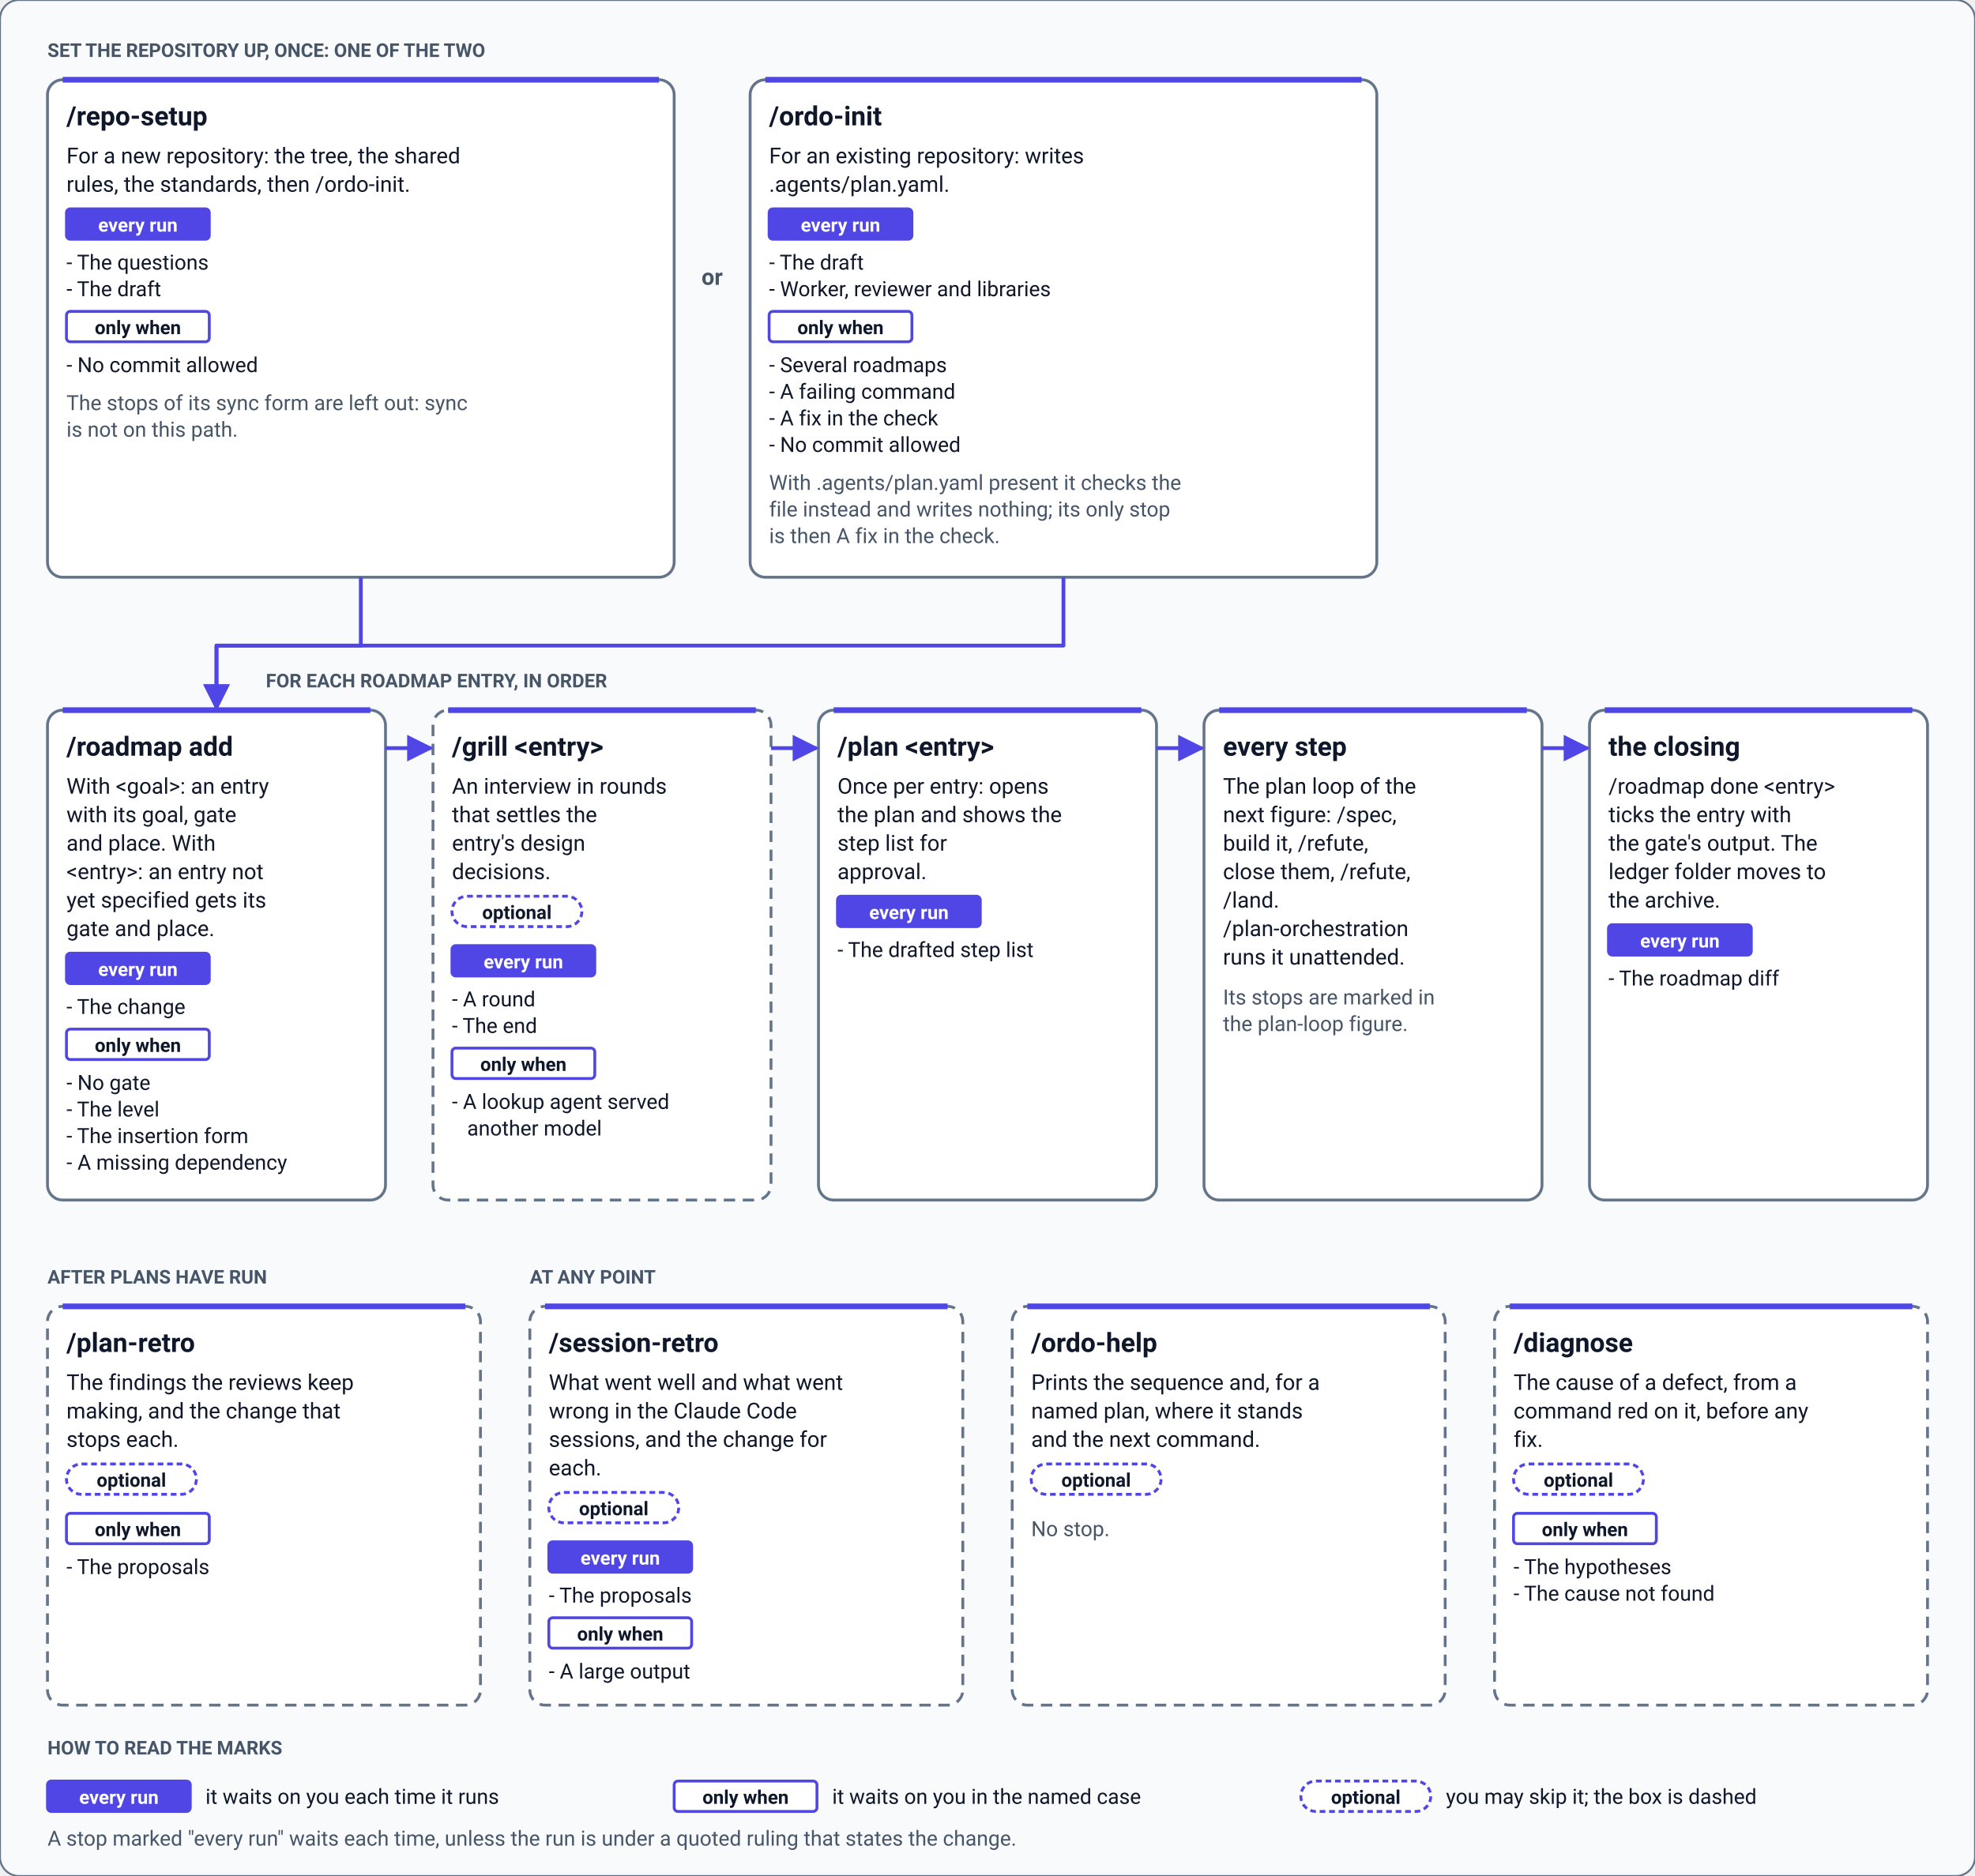
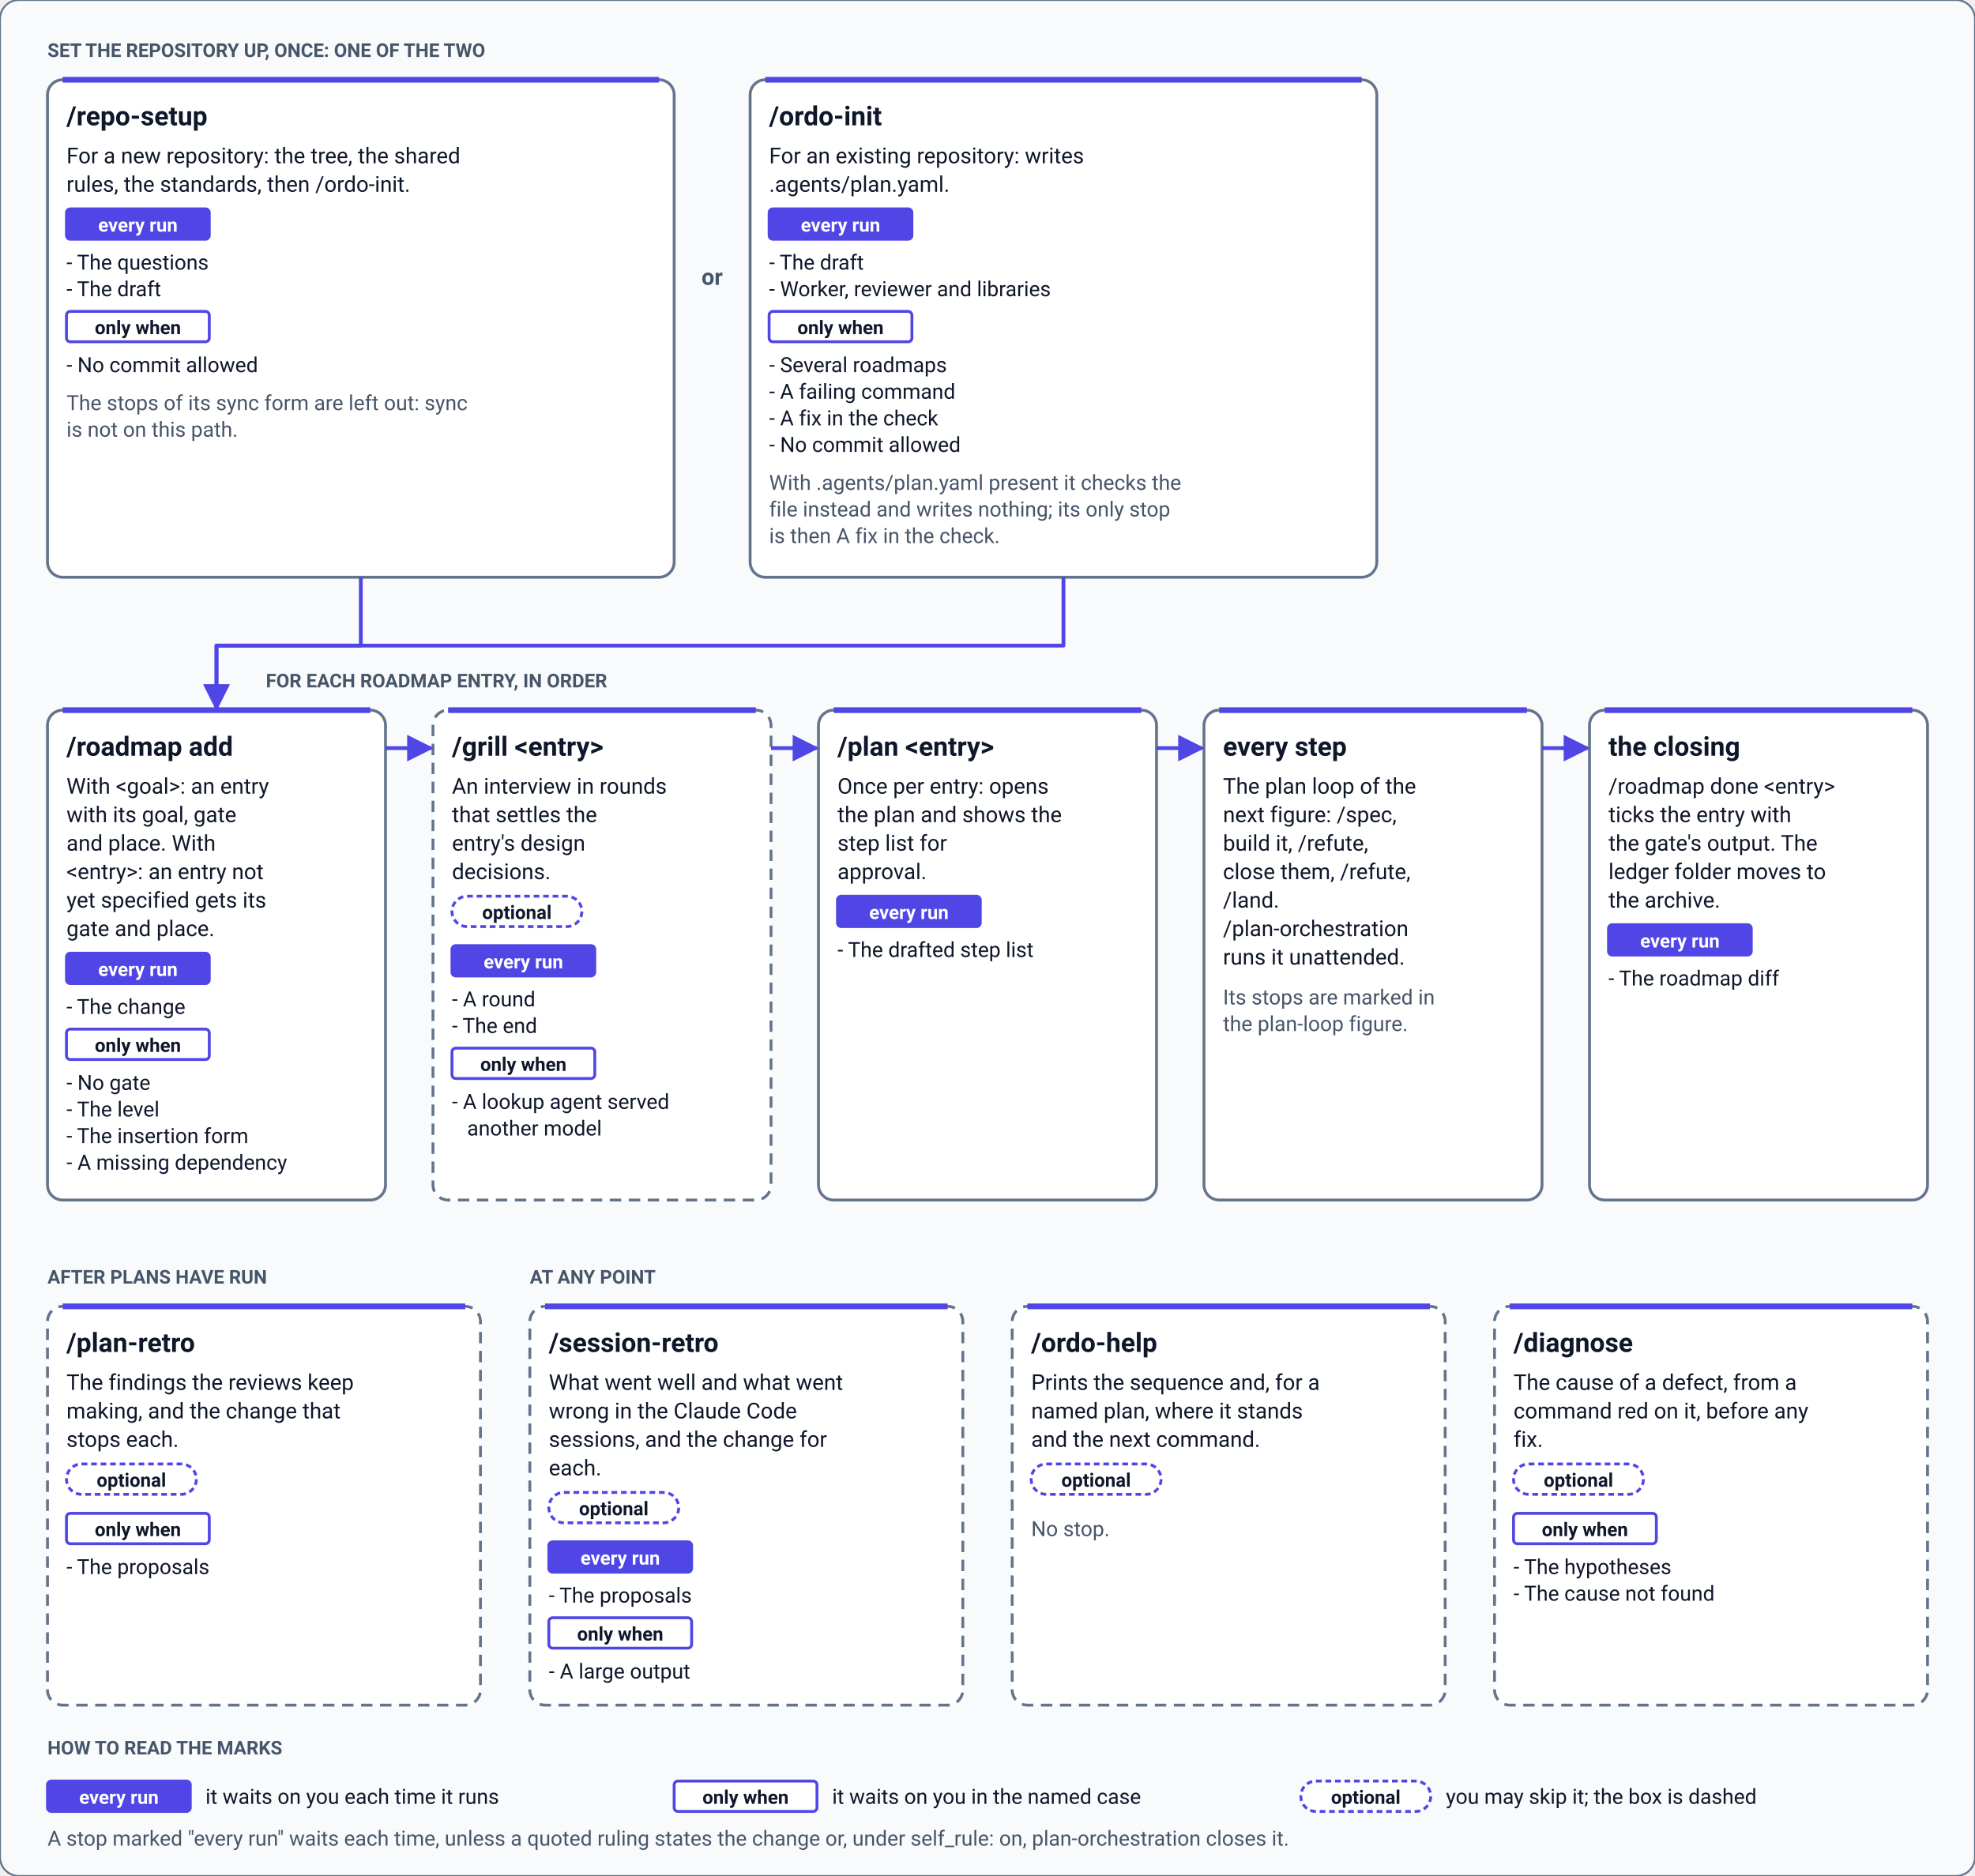
<svg xmlns="http://www.w3.org/2000/svg" viewBox="0 0 1040 988" width="1040" height="988" role="img" aria-label="The pipeline of one roadmap entry as boxes in order: /repo-setup for a new repository or /ordo-init for an existing one, /roadmap add, the optional /grill, /plan, every step, and the closing, with the optional /plan-retro, /session-retro, /diagnose and /ordo-help beside them. Each box lists the stops where you are asked, marked every run, only when or optional.">
  <defs>
    <marker id="arrow" viewBox="0 0 10 10" refX="9" refY="5" markerWidth="7" markerHeight="7" orient="auto">
      <path d="M0,0 L10,5 L0,10 z" fill="#4f46e5" />
    </marker>
  </defs>
  <rect x="0" y="0" width="1040" height="988" rx="10" fill="#f8fafc" stroke="#64748b" />
  <text x="25" y="30" font-family="ui-sans-serif, -apple-system, 'Segoe UI', Roboto, Helvetica, Arial, sans-serif" font-size="10" fill="#475569" font-weight="700" text-anchor="start">SET THE REPOSITORY UP, ONCE: ONE OF THE TWO</text>
  <rect x="25" y="42" width="330" height="262" rx="8" fill="#ffffff" stroke="#64748b" stroke-width="1.5" />
  <line x1="33" y1="42" x2="347" y2="42" stroke="#4f46e5" stroke-width="3" />
  <text x="35" y="66" font-family="ui-sans-serif, -apple-system, 'Segoe UI', Roboto, Helvetica, Arial, sans-serif" font-size="14" fill="#0f172a" font-weight="700" text-anchor="start">/repo-setup</text>
  <text x="35" y="86" font-family="ui-sans-serif, -apple-system, 'Segoe UI', Roboto, Helvetica, Arial, sans-serif" font-size="11.5" fill="#0f172a" font-weight="400" text-anchor="start">For a new repository: the tree, the shared</text>
  <text x="35" y="101" font-family="ui-sans-serif, -apple-system, 'Segoe UI', Roboto, Helvetica, Arial, sans-serif" font-size="11.5" fill="#0f172a" font-weight="400" text-anchor="start">rules, the standards, then /ordo-init.</text>
  <rect x="35" y="110" width="75.2" height="16" rx="2" fill="#4f46e5" stroke="#4f46e5" stroke-width="1.5" />
  <text x="72.6" y="122" font-family="ui-sans-serif, -apple-system, 'Segoe UI', Roboto, Helvetica, Arial, sans-serif" font-size="10" fill="#ffffff" font-weight="700" text-anchor="middle">every run</text>
  <text x="35" y="142" font-family="ui-sans-serif, -apple-system, 'Segoe UI', Roboto, Helvetica, Arial, sans-serif" font-size="11" fill="#0f172a" font-weight="400" text-anchor="start">- The questions</text>
  <text x="35" y="156" font-family="ui-sans-serif, -apple-system, 'Segoe UI', Roboto, Helvetica, Arial, sans-serif" font-size="11" fill="#0f172a" font-weight="400" text-anchor="start">- The draft</text>
  <rect x="35" y="164" width="75.2" height="16" rx="2" fill="#ffffff" stroke="#4f46e5" stroke-width="1.5" />
  <text x="72.6" y="176" font-family="ui-sans-serif, -apple-system, 'Segoe UI', Roboto, Helvetica, Arial, sans-serif" font-size="10" fill="#0f172a" font-weight="700" text-anchor="middle">only when</text>
  <text x="35" y="196" font-family="ui-sans-serif, -apple-system, 'Segoe UI', Roboto, Helvetica, Arial, sans-serif" font-size="11" fill="#0f172a" font-weight="400" text-anchor="start">- No commit allowed</text>
  <text x="35" y="216" font-family="ui-sans-serif, -apple-system, 'Segoe UI', Roboto, Helvetica, Arial, sans-serif" font-size="11" fill="#475569" font-weight="400" text-anchor="start">The stops of its sync form are left out: sync</text>
  <text x="35" y="230" font-family="ui-sans-serif, -apple-system, 'Segoe UI', Roboto, Helvetica, Arial, sans-serif" font-size="11" fill="#475569" font-weight="400" text-anchor="start">is not on this path.</text>
  <rect x="395" y="42" width="330" height="262" rx="8" fill="#ffffff" stroke="#64748b" stroke-width="1.5" />
  <line x1="403" y1="42" x2="717" y2="42" stroke="#4f46e5" stroke-width="3" />
  <text x="405" y="66" font-family="ui-sans-serif, -apple-system, 'Segoe UI', Roboto, Helvetica, Arial, sans-serif" font-size="14" fill="#0f172a" font-weight="700" text-anchor="start">/ordo-init</text>
  <text x="405" y="86" font-family="ui-sans-serif, -apple-system, 'Segoe UI', Roboto, Helvetica, Arial, sans-serif" font-size="11.5" fill="#0f172a" font-weight="400" text-anchor="start">For an existing repository: writes</text>
  <text x="405" y="101" font-family="ui-sans-serif, -apple-system, 'Segoe UI', Roboto, Helvetica, Arial, sans-serif" font-size="11.5" fill="#0f172a" font-weight="400" text-anchor="start">.agents/plan.yaml.</text>
  <rect x="405" y="110" width="75.2" height="16" rx="2" fill="#4f46e5" stroke="#4f46e5" stroke-width="1.5" />
  <text x="442.6" y="122" font-family="ui-sans-serif, -apple-system, 'Segoe UI', Roboto, Helvetica, Arial, sans-serif" font-size="10" fill="#ffffff" font-weight="700" text-anchor="middle">every run</text>
  <text x="405" y="142" font-family="ui-sans-serif, -apple-system, 'Segoe UI', Roboto, Helvetica, Arial, sans-serif" font-size="11" fill="#0f172a" font-weight="400" text-anchor="start">- The draft</text>
  <text x="405" y="156" font-family="ui-sans-serif, -apple-system, 'Segoe UI', Roboto, Helvetica, Arial, sans-serif" font-size="11" fill="#0f172a" font-weight="400" text-anchor="start">- Worker, reviewer and libraries</text>
  <rect x="405" y="164" width="75.2" height="16" rx="2" fill="#ffffff" stroke="#4f46e5" stroke-width="1.5" />
  <text x="442.6" y="176" font-family="ui-sans-serif, -apple-system, 'Segoe UI', Roboto, Helvetica, Arial, sans-serif" font-size="10" fill="#0f172a" font-weight="700" text-anchor="middle">only when</text>
  <text x="405" y="196" font-family="ui-sans-serif, -apple-system, 'Segoe UI', Roboto, Helvetica, Arial, sans-serif" font-size="11" fill="#0f172a" font-weight="400" text-anchor="start">- Several roadmaps</text>
  <text x="405" y="210" font-family="ui-sans-serif, -apple-system, 'Segoe UI', Roboto, Helvetica, Arial, sans-serif" font-size="11" fill="#0f172a" font-weight="400" text-anchor="start">- A failing command</text>
  <text x="405" y="224" font-family="ui-sans-serif, -apple-system, 'Segoe UI', Roboto, Helvetica, Arial, sans-serif" font-size="11" fill="#0f172a" font-weight="400" text-anchor="start">- A fix in the check</text>
  <text x="405" y="238" font-family="ui-sans-serif, -apple-system, 'Segoe UI', Roboto, Helvetica, Arial, sans-serif" font-size="11" fill="#0f172a" font-weight="400" text-anchor="start">- No commit allowed</text>
  <text x="405" y="258" font-family="ui-sans-serif, -apple-system, 'Segoe UI', Roboto, Helvetica, Arial, sans-serif" font-size="11" fill="#475569" font-weight="400" text-anchor="start">With .agents/plan.yaml present it checks the</text>
  <text x="405" y="272" font-family="ui-sans-serif, -apple-system, 'Segoe UI', Roboto, Helvetica, Arial, sans-serif" font-size="11" fill="#475569" font-weight="400" text-anchor="start">file instead and writes nothing; its only stop</text>
  <text x="405" y="286" font-family="ui-sans-serif, -apple-system, 'Segoe UI', Roboto, Helvetica, Arial, sans-serif" font-size="11" fill="#475569" font-weight="400" text-anchor="start">is then A fix in the check.</text>
  <text x="375" y="150" font-family="ui-sans-serif, -apple-system, 'Segoe UI', Roboto, Helvetica, Arial, sans-serif" font-size="12" fill="#475569" font-weight="700" text-anchor="middle">or</text>
  <text x="140" y="362" font-family="ui-sans-serif, -apple-system, 'Segoe UI', Roboto, Helvetica, Arial, sans-serif" font-size="10" fill="#475569" font-weight="700" text-anchor="start">FOR EACH ROADMAP ENTRY, IN ORDER</text>
  <rect x="25" y="374" width="178" height="258" rx="8" fill="#ffffff" stroke="#64748b" stroke-width="1.5" />
  <line x1="33" y1="374" x2="195" y2="374" stroke="#4f46e5" stroke-width="3" />
  <text x="35" y="398" font-family="ui-sans-serif, -apple-system, 'Segoe UI', Roboto, Helvetica, Arial, sans-serif" font-size="14" fill="#0f172a" font-weight="700" text-anchor="start">/roadmap add</text>
  <text x="35" y="418" font-family="ui-sans-serif, -apple-system, 'Segoe UI', Roboto, Helvetica, Arial, sans-serif" font-size="11.5" fill="#0f172a" font-weight="400" text-anchor="start">With &lt;goal&gt;: an entry</text>
  <text x="35" y="433" font-family="ui-sans-serif, -apple-system, 'Segoe UI', Roboto, Helvetica, Arial, sans-serif" font-size="11.5" fill="#0f172a" font-weight="400" text-anchor="start">with its goal, gate</text>
  <text x="35" y="448" font-family="ui-sans-serif, -apple-system, 'Segoe UI', Roboto, Helvetica, Arial, sans-serif" font-size="11.5" fill="#0f172a" font-weight="400" text-anchor="start">and place. With</text>
  <text x="35" y="463" font-family="ui-sans-serif, -apple-system, 'Segoe UI', Roboto, Helvetica, Arial, sans-serif" font-size="11.5" fill="#0f172a" font-weight="400" text-anchor="start">&lt;entry&gt;: an entry not</text>
  <text x="35" y="478" font-family="ui-sans-serif, -apple-system, 'Segoe UI', Roboto, Helvetica, Arial, sans-serif" font-size="11.5" fill="#0f172a" font-weight="400" text-anchor="start">yet specified gets its</text>
  <text x="35" y="493" font-family="ui-sans-serif, -apple-system, 'Segoe UI', Roboto, Helvetica, Arial, sans-serif" font-size="11.5" fill="#0f172a" font-weight="400" text-anchor="start">gate and place.</text>
  <rect x="35" y="502" width="75.2" height="16" rx="2" fill="#4f46e5" stroke="#4f46e5" stroke-width="1.5" />
  <text x="72.6" y="514" font-family="ui-sans-serif, -apple-system, 'Segoe UI', Roboto, Helvetica, Arial, sans-serif" font-size="10" fill="#ffffff" font-weight="700" text-anchor="middle">every run</text>
  <text x="35" y="534" font-family="ui-sans-serif, -apple-system, 'Segoe UI', Roboto, Helvetica, Arial, sans-serif" font-size="11" fill="#0f172a" font-weight="400" text-anchor="start">- The change</text>
  <rect x="35" y="542" width="75.2" height="16" rx="2" fill="#ffffff" stroke="#4f46e5" stroke-width="1.5" />
  <text x="72.6" y="554" font-family="ui-sans-serif, -apple-system, 'Segoe UI', Roboto, Helvetica, Arial, sans-serif" font-size="10" fill="#0f172a" font-weight="700" text-anchor="middle">only when</text>
  <text x="35" y="574" font-family="ui-sans-serif, -apple-system, 'Segoe UI', Roboto, Helvetica, Arial, sans-serif" font-size="11" fill="#0f172a" font-weight="400" text-anchor="start">- No gate</text>
  <text x="35" y="588" font-family="ui-sans-serif, -apple-system, 'Segoe UI', Roboto, Helvetica, Arial, sans-serif" font-size="11" fill="#0f172a" font-weight="400" text-anchor="start">- The level</text>
  <text x="35" y="602" font-family="ui-sans-serif, -apple-system, 'Segoe UI', Roboto, Helvetica, Arial, sans-serif" font-size="11" fill="#0f172a" font-weight="400" text-anchor="start">- The insertion form</text>
  <text x="35" y="616" font-family="ui-sans-serif, -apple-system, 'Segoe UI', Roboto, Helvetica, Arial, sans-serif" font-size="11" fill="#0f172a" font-weight="400" text-anchor="start">- A missing dependency</text>
  <rect x="228" y="374" width="178" height="258" rx="8" fill="#ffffff" stroke="#64748b" stroke-width="1.5" stroke-dasharray="6 4" />
  <line x1="236" y1="374" x2="398" y2="374" stroke="#4f46e5" stroke-width="3" />
  <text x="238" y="398" font-family="ui-sans-serif, -apple-system, 'Segoe UI', Roboto, Helvetica, Arial, sans-serif" font-size="14" fill="#0f172a" font-weight="700" text-anchor="start">/grill &lt;entry&gt;</text>
  <text x="238" y="418" font-family="ui-sans-serif, -apple-system, 'Segoe UI', Roboto, Helvetica, Arial, sans-serif" font-size="11.5" fill="#0f172a" font-weight="400" text-anchor="start">An interview in rounds</text>
  <text x="238" y="433" font-family="ui-sans-serif, -apple-system, 'Segoe UI', Roboto, Helvetica, Arial, sans-serif" font-size="11.5" fill="#0f172a" font-weight="400" text-anchor="start">that settles the</text>
  <text x="238" y="448" font-family="ui-sans-serif, -apple-system, 'Segoe UI', Roboto, Helvetica, Arial, sans-serif" font-size="11.5" fill="#0f172a" font-weight="400" text-anchor="start">entry's design</text>
  <text x="238" y="463" font-family="ui-sans-serif, -apple-system, 'Segoe UI', Roboto, Helvetica, Arial, sans-serif" font-size="11.5" fill="#0f172a" font-weight="400" text-anchor="start">decisions.</text>
  <rect x="238" y="472" width="68.4" height="16" rx="8" fill="#ffffff" stroke="#4f46e5" stroke-width="1.5" stroke-dasharray="3 2" />
  <text x="272.2" y="484" font-family="ui-sans-serif, -apple-system, 'Segoe UI', Roboto, Helvetica, Arial, sans-serif" font-size="10" fill="#0f172a" font-weight="700" text-anchor="middle">optional</text>
  <rect x="238" y="498" width="75.2" height="16" rx="2" fill="#4f46e5" stroke="#4f46e5" stroke-width="1.5" />
  <text x="275.6" y="510" font-family="ui-sans-serif, -apple-system, 'Segoe UI', Roboto, Helvetica, Arial, sans-serif" font-size="10" fill="#ffffff" font-weight="700" text-anchor="middle">every run</text>
  <text x="238" y="530" font-family="ui-sans-serif, -apple-system, 'Segoe UI', Roboto, Helvetica, Arial, sans-serif" font-size="11" fill="#0f172a" font-weight="400" text-anchor="start">- A round</text>
  <text x="238" y="544" font-family="ui-sans-serif, -apple-system, 'Segoe UI', Roboto, Helvetica, Arial, sans-serif" font-size="11" fill="#0f172a" font-weight="400" text-anchor="start">- The end</text>
  <rect x="238" y="552" width="75.2" height="16" rx="2" fill="#ffffff" stroke="#4f46e5" stroke-width="1.5" />
  <text x="275.6" y="564" font-family="ui-sans-serif, -apple-system, 'Segoe UI', Roboto, Helvetica, Arial, sans-serif" font-size="10" fill="#0f172a" font-weight="700" text-anchor="middle">only when</text>
  <text x="238" y="584" font-family="ui-sans-serif, -apple-system, 'Segoe UI', Roboto, Helvetica, Arial, sans-serif" font-size="11" fill="#0f172a" font-weight="400" text-anchor="start">- A lookup agent served</text>
  <text x="246" y="598" font-family="ui-sans-serif, -apple-system, 'Segoe UI', Roboto, Helvetica, Arial, sans-serif" font-size="11" fill="#0f172a" font-weight="400" text-anchor="start">another model</text>
  <rect x="431" y="374" width="178" height="258" rx="8" fill="#ffffff" stroke="#64748b" stroke-width="1.5" />
  <line x1="439" y1="374" x2="601" y2="374" stroke="#4f46e5" stroke-width="3" />
  <text x="441" y="398" font-family="ui-sans-serif, -apple-system, 'Segoe UI', Roboto, Helvetica, Arial, sans-serif" font-size="14" fill="#0f172a" font-weight="700" text-anchor="start">/plan &lt;entry&gt;</text>
  <text x="441" y="418" font-family="ui-sans-serif, -apple-system, 'Segoe UI', Roboto, Helvetica, Arial, sans-serif" font-size="11.5" fill="#0f172a" font-weight="400" text-anchor="start">Once per entry: opens</text>
  <text x="441" y="433" font-family="ui-sans-serif, -apple-system, 'Segoe UI', Roboto, Helvetica, Arial, sans-serif" font-size="11.5" fill="#0f172a" font-weight="400" text-anchor="start">the plan and shows the</text>
  <text x="441" y="448" font-family="ui-sans-serif, -apple-system, 'Segoe UI', Roboto, Helvetica, Arial, sans-serif" font-size="11.5" fill="#0f172a" font-weight="400" text-anchor="start">step list for</text>
  <text x="441" y="463" font-family="ui-sans-serif, -apple-system, 'Segoe UI', Roboto, Helvetica, Arial, sans-serif" font-size="11.5" fill="#0f172a" font-weight="400" text-anchor="start">approval.</text>
  <rect x="441" y="472" width="75.2" height="16" rx="2" fill="#4f46e5" stroke="#4f46e5" stroke-width="1.5" />
  <text x="478.6" y="484" font-family="ui-sans-serif, -apple-system, 'Segoe UI', Roboto, Helvetica, Arial, sans-serif" font-size="10" fill="#ffffff" font-weight="700" text-anchor="middle">every run</text>
  <text x="441" y="504" font-family="ui-sans-serif, -apple-system, 'Segoe UI', Roboto, Helvetica, Arial, sans-serif" font-size="11" fill="#0f172a" font-weight="400" text-anchor="start">- The drafted step list</text>
  <rect x="634" y="374" width="178" height="258" rx="8" fill="#ffffff" stroke="#64748b" stroke-width="1.5" />
  <line x1="642" y1="374" x2="804" y2="374" stroke="#4f46e5" stroke-width="3" />
  <text x="644" y="398" font-family="ui-sans-serif, -apple-system, 'Segoe UI', Roboto, Helvetica, Arial, sans-serif" font-size="14" fill="#0f172a" font-weight="700" text-anchor="start">every step</text>
  <text x="644" y="418" font-family="ui-sans-serif, -apple-system, 'Segoe UI', Roboto, Helvetica, Arial, sans-serif" font-size="11.5" fill="#0f172a" font-weight="400" text-anchor="start">The plan loop of the</text>
  <text x="644" y="433" font-family="ui-sans-serif, -apple-system, 'Segoe UI', Roboto, Helvetica, Arial, sans-serif" font-size="11.5" fill="#0f172a" font-weight="400" text-anchor="start">next figure: /spec,</text>
  <text x="644" y="448" font-family="ui-sans-serif, -apple-system, 'Segoe UI', Roboto, Helvetica, Arial, sans-serif" font-size="11.5" fill="#0f172a" font-weight="400" text-anchor="start">build it, /refute,</text>
  <text x="644" y="463" font-family="ui-sans-serif, -apple-system, 'Segoe UI', Roboto, Helvetica, Arial, sans-serif" font-size="11.5" fill="#0f172a" font-weight="400" text-anchor="start">close them, /refute,</text>
  <text x="644" y="478" font-family="ui-sans-serif, -apple-system, 'Segoe UI', Roboto, Helvetica, Arial, sans-serif" font-size="11.5" fill="#0f172a" font-weight="400" text-anchor="start">/land.</text>
  <text x="644" y="493" font-family="ui-sans-serif, -apple-system, 'Segoe UI', Roboto, Helvetica, Arial, sans-serif" font-size="11.5" fill="#0f172a" font-weight="400" text-anchor="start">/plan-orchestration</text>
  <text x="644" y="508" font-family="ui-sans-serif, -apple-system, 'Segoe UI', Roboto, Helvetica, Arial, sans-serif" font-size="11.5" fill="#0f172a" font-weight="400" text-anchor="start">runs it unattended.</text>
  <text x="644" y="529" font-family="ui-sans-serif, -apple-system, 'Segoe UI', Roboto, Helvetica, Arial, sans-serif" font-size="11" fill="#475569" font-weight="400" text-anchor="start">Its stops are marked in</text>
  <text x="644" y="543" font-family="ui-sans-serif, -apple-system, 'Segoe UI', Roboto, Helvetica, Arial, sans-serif" font-size="11" fill="#475569" font-weight="400" text-anchor="start">the plan-loop figure.</text>
  <rect x="837" y="374" width="178" height="258" rx="8" fill="#ffffff" stroke="#64748b" stroke-width="1.5" />
  <line x1="845" y1="374" x2="1007" y2="374" stroke="#4f46e5" stroke-width="3" />
  <text x="847" y="398" font-family="ui-sans-serif, -apple-system, 'Segoe UI', Roboto, Helvetica, Arial, sans-serif" font-size="14" fill="#0f172a" font-weight="700" text-anchor="start">the closing</text>
  <text x="847" y="418" font-family="ui-sans-serif, -apple-system, 'Segoe UI', Roboto, Helvetica, Arial, sans-serif" font-size="11.5" fill="#0f172a" font-weight="400" text-anchor="start">/roadmap done &lt;entry&gt;</text>
  <text x="847" y="433" font-family="ui-sans-serif, -apple-system, 'Segoe UI', Roboto, Helvetica, Arial, sans-serif" font-size="11.5" fill="#0f172a" font-weight="400" text-anchor="start">ticks the entry with</text>
  <text x="847" y="448" font-family="ui-sans-serif, -apple-system, 'Segoe UI', Roboto, Helvetica, Arial, sans-serif" font-size="11.5" fill="#0f172a" font-weight="400" text-anchor="start">the gate's output. The</text>
  <text x="847" y="463" font-family="ui-sans-serif, -apple-system, 'Segoe UI', Roboto, Helvetica, Arial, sans-serif" font-size="11.5" fill="#0f172a" font-weight="400" text-anchor="start">ledger folder moves to</text>
  <text x="847" y="478" font-family="ui-sans-serif, -apple-system, 'Segoe UI', Roboto, Helvetica, Arial, sans-serif" font-size="11.5" fill="#0f172a" font-weight="400" text-anchor="start">the archive.</text>
  <rect x="847" y="487" width="75.2" height="16" rx="2" fill="#4f46e5" stroke="#4f46e5" stroke-width="1.5" />
  <text x="884.6" y="499" font-family="ui-sans-serif, -apple-system, 'Segoe UI', Roboto, Helvetica, Arial, sans-serif" font-size="10" fill="#ffffff" font-weight="700" text-anchor="middle">every run</text>
  <text x="847" y="519" font-family="ui-sans-serif, -apple-system, 'Segoe UI', Roboto, Helvetica, Arial, sans-serif" font-size="11" fill="#0f172a" font-weight="400" text-anchor="start">- The roadmap diff</text>
  <line x1="203" y1="394" x2="227" y2="394" stroke="#4f46e5" stroke-width="2" marker-end="url(#arrow)" />
  <line x1="406" y1="394" x2="430" y2="394" stroke="#4f46e5" stroke-width="2" marker-end="url(#arrow)" />
  <line x1="609" y1="394" x2="633" y2="394" stroke="#4f46e5" stroke-width="2" marker-end="url(#arrow)" />
  <line x1="812" y1="394" x2="836" y2="394" stroke="#4f46e5" stroke-width="2" marker-end="url(#arrow)" />
  <path d="M190,304 L190,340 L114,340 L114,373" fill="none" stroke="#4f46e5" stroke-width="2" marker-end="url(#arrow)" stroke-linejoin="round" />
  <path d="M560,304 L560,340 L114,340 L114,373" fill="none" stroke="#4f46e5" stroke-width="2" marker-end="url(#arrow)" stroke-linejoin="round" />
  <text x="25" y="676" font-family="ui-sans-serif, -apple-system, 'Segoe UI', Roboto, Helvetica, Arial, sans-serif" font-size="10" fill="#475569" font-weight="700" text-anchor="start">AFTER PLANS HAVE RUN</text>
  <text x="279" y="676" font-family="ui-sans-serif, -apple-system, 'Segoe UI', Roboto, Helvetica, Arial, sans-serif" font-size="10" fill="#475569" font-weight="700" text-anchor="start">AT ANY POINT</text>
  <rect x="25" y="688" width="228" height="210" rx="8" fill="#ffffff" stroke="#64748b" stroke-width="1.5" stroke-dasharray="6 4" />
  <line x1="33" y1="688" x2="245" y2="688" stroke="#4f46e5" stroke-width="3" />
  <text x="35" y="712" font-family="ui-sans-serif, -apple-system, 'Segoe UI', Roboto, Helvetica, Arial, sans-serif" font-size="14" fill="#0f172a" font-weight="700" text-anchor="start">/plan-retro</text>
  <text x="35" y="732" font-family="ui-sans-serif, -apple-system, 'Segoe UI', Roboto, Helvetica, Arial, sans-serif" font-size="11.5" fill="#0f172a" font-weight="400" text-anchor="start">The findings the reviews keep</text>
  <text x="35" y="747" font-family="ui-sans-serif, -apple-system, 'Segoe UI', Roboto, Helvetica, Arial, sans-serif" font-size="11.5" fill="#0f172a" font-weight="400" text-anchor="start">making, and the change that</text>
  <text x="35" y="762" font-family="ui-sans-serif, -apple-system, 'Segoe UI', Roboto, Helvetica, Arial, sans-serif" font-size="11.5" fill="#0f172a" font-weight="400" text-anchor="start">stops each.</text>
  <rect x="35" y="771" width="68.4" height="16" rx="8" fill="#ffffff" stroke="#4f46e5" stroke-width="1.5" stroke-dasharray="3 2" />
  <text x="69.2" y="783" font-family="ui-sans-serif, -apple-system, 'Segoe UI', Roboto, Helvetica, Arial, sans-serif" font-size="10" fill="#0f172a" font-weight="700" text-anchor="middle">optional</text>
  <rect x="35" y="797" width="75.2" height="16" rx="2" fill="#ffffff" stroke="#4f46e5" stroke-width="1.5" />
  <text x="72.6" y="809" font-family="ui-sans-serif, -apple-system, 'Segoe UI', Roboto, Helvetica, Arial, sans-serif" font-size="10" fill="#0f172a" font-weight="700" text-anchor="middle">only when</text>
  <text x="35" y="829" font-family="ui-sans-serif, -apple-system, 'Segoe UI', Roboto, Helvetica, Arial, sans-serif" font-size="11" fill="#0f172a" font-weight="400" text-anchor="start">- The proposals</text>
  <rect x="279" y="688" width="228" height="210" rx="8" fill="#ffffff" stroke="#64748b" stroke-width="1.5" stroke-dasharray="6 4" />
  <line x1="287" y1="688" x2="499" y2="688" stroke="#4f46e5" stroke-width="3" />
  <text x="289" y="712" font-family="ui-sans-serif, -apple-system, 'Segoe UI', Roboto, Helvetica, Arial, sans-serif" font-size="14" fill="#0f172a" font-weight="700" text-anchor="start">/session-retro</text>
  <text x="289" y="732" font-family="ui-sans-serif, -apple-system, 'Segoe UI', Roboto, Helvetica, Arial, sans-serif" font-size="11.5" fill="#0f172a" font-weight="400" text-anchor="start">What went well and what went</text>
  <text x="289" y="747" font-family="ui-sans-serif, -apple-system, 'Segoe UI', Roboto, Helvetica, Arial, sans-serif" font-size="11.5" fill="#0f172a" font-weight="400" text-anchor="start">wrong in the Claude Code</text>
  <text x="289" y="762" font-family="ui-sans-serif, -apple-system, 'Segoe UI', Roboto, Helvetica, Arial, sans-serif" font-size="11.5" fill="#0f172a" font-weight="400" text-anchor="start">sessions, and the change for</text>
  <text x="289" y="777" font-family="ui-sans-serif, -apple-system, 'Segoe UI', Roboto, Helvetica, Arial, sans-serif" font-size="11.5" fill="#0f172a" font-weight="400" text-anchor="start">each.</text>
  <rect x="289" y="786" width="68.4" height="16" rx="8" fill="#ffffff" stroke="#4f46e5" stroke-width="1.5" stroke-dasharray="3 2" />
  <text x="323.2" y="798" font-family="ui-sans-serif, -apple-system, 'Segoe UI', Roboto, Helvetica, Arial, sans-serif" font-size="10" fill="#0f172a" font-weight="700" text-anchor="middle">optional</text>
  <rect x="289" y="812" width="75.2" height="16" rx="2" fill="#4f46e5" stroke="#4f46e5" stroke-width="1.5" />
  <text x="326.6" y="824" font-family="ui-sans-serif, -apple-system, 'Segoe UI', Roboto, Helvetica, Arial, sans-serif" font-size="10" fill="#ffffff" font-weight="700" text-anchor="middle">every run</text>
  <text x="289" y="844" font-family="ui-sans-serif, -apple-system, 'Segoe UI', Roboto, Helvetica, Arial, sans-serif" font-size="11" fill="#0f172a" font-weight="400" text-anchor="start">- The proposals</text>
  <rect x="289" y="852" width="75.2" height="16" rx="2" fill="#ffffff" stroke="#4f46e5" stroke-width="1.5" />
  <text x="326.6" y="864" font-family="ui-sans-serif, -apple-system, 'Segoe UI', Roboto, Helvetica, Arial, sans-serif" font-size="10" fill="#0f172a" font-weight="700" text-anchor="middle">only when</text>
  <text x="289" y="884" font-family="ui-sans-serif, -apple-system, 'Segoe UI', Roboto, Helvetica, Arial, sans-serif" font-size="11" fill="#0f172a" font-weight="400" text-anchor="start">- A large output</text>
  <rect x="533" y="688" width="228" height="210" rx="8" fill="#ffffff" stroke="#64748b" stroke-width="1.5" stroke-dasharray="6 4" />
  <line x1="541" y1="688" x2="753" y2="688" stroke="#4f46e5" stroke-width="3" />
  <text x="543" y="712" font-family="ui-sans-serif, -apple-system, 'Segoe UI', Roboto, Helvetica, Arial, sans-serif" font-size="14" fill="#0f172a" font-weight="700" text-anchor="start">/ordo-help</text>
  <text x="543" y="732" font-family="ui-sans-serif, -apple-system, 'Segoe UI', Roboto, Helvetica, Arial, sans-serif" font-size="11.5" fill="#0f172a" font-weight="400" text-anchor="start">Prints the sequence and, for a</text>
  <text x="543" y="747" font-family="ui-sans-serif, -apple-system, 'Segoe UI', Roboto, Helvetica, Arial, sans-serif" font-size="11.5" fill="#0f172a" font-weight="400" text-anchor="start">named plan, where it stands</text>
  <text x="543" y="762" font-family="ui-sans-serif, -apple-system, 'Segoe UI', Roboto, Helvetica, Arial, sans-serif" font-size="11.5" fill="#0f172a" font-weight="400" text-anchor="start">and the next command.</text>
  <rect x="543" y="771" width="68.4" height="16" rx="8" fill="#ffffff" stroke="#4f46e5" stroke-width="1.5" stroke-dasharray="3 2" />
  <text x="577.2" y="783" font-family="ui-sans-serif, -apple-system, 'Segoe UI', Roboto, Helvetica, Arial, sans-serif" font-size="10" fill="#0f172a" font-weight="700" text-anchor="middle">optional</text>
  <text x="543" y="809" font-family="ui-sans-serif, -apple-system, 'Segoe UI', Roboto, Helvetica, Arial, sans-serif" font-size="11" fill="#475569" font-weight="400" text-anchor="start">No stop.</text>
  <rect x="787" y="688" width="228" height="210" rx="8" fill="#ffffff" stroke="#64748b" stroke-width="1.5" stroke-dasharray="6 4" />
  <line x1="795" y1="688" x2="1007" y2="688" stroke="#4f46e5" stroke-width="3" />
  <text x="797" y="712" font-family="ui-sans-serif, -apple-system, 'Segoe UI', Roboto, Helvetica, Arial, sans-serif" font-size="14" fill="#0f172a" font-weight="700" text-anchor="start">/diagnose</text>
  <text x="797" y="732" font-family="ui-sans-serif, -apple-system, 'Segoe UI', Roboto, Helvetica, Arial, sans-serif" font-size="11.5" fill="#0f172a" font-weight="400" text-anchor="start">The cause of a defect, from a</text>
  <text x="797" y="747" font-family="ui-sans-serif, -apple-system, 'Segoe UI', Roboto, Helvetica, Arial, sans-serif" font-size="11.5" fill="#0f172a" font-weight="400" text-anchor="start">command red on it, before any</text>
  <text x="797" y="762" font-family="ui-sans-serif, -apple-system, 'Segoe UI', Roboto, Helvetica, Arial, sans-serif" font-size="11.5" fill="#0f172a" font-weight="400" text-anchor="start">fix.</text>
  <rect x="797" y="771" width="68.4" height="16" rx="8" fill="#ffffff" stroke="#4f46e5" stroke-width="1.5" stroke-dasharray="3 2" />
  <text x="831.2" y="783" font-family="ui-sans-serif, -apple-system, 'Segoe UI', Roboto, Helvetica, Arial, sans-serif" font-size="10" fill="#0f172a" font-weight="700" text-anchor="middle">optional</text>
  <rect x="797" y="797" width="75.2" height="16" rx="2" fill="#ffffff" stroke="#4f46e5" stroke-width="1.5" />
  <text x="834.6" y="809" font-family="ui-sans-serif, -apple-system, 'Segoe UI', Roboto, Helvetica, Arial, sans-serif" font-size="10" fill="#0f172a" font-weight="700" text-anchor="middle">only when</text>
  <text x="797" y="829" font-family="ui-sans-serif, -apple-system, 'Segoe UI', Roboto, Helvetica, Arial, sans-serif" font-size="11" fill="#0f172a" font-weight="400" text-anchor="start">- The hypotheses</text>
  <text x="797" y="843" font-family="ui-sans-serif, -apple-system, 'Segoe UI', Roboto, Helvetica, Arial, sans-serif" font-size="11" fill="#0f172a" font-weight="400" text-anchor="start">- The cause not found</text>
  <text x="25" y="924" font-family="ui-sans-serif, -apple-system, 'Segoe UI', Roboto, Helvetica, Arial, sans-serif" font-size="10" fill="#475569" font-weight="700" text-anchor="start">HOW TO READ THE MARKS</text>
  <rect x="25" y="938" width="75.2" height="16" rx="2" fill="#4f46e5" stroke="#4f46e5" stroke-width="1.5" />
  <text x="62.6" y="950" font-family="ui-sans-serif, -apple-system, 'Segoe UI', Roboto, Helvetica, Arial, sans-serif" font-size="10" fill="#ffffff" font-weight="700" text-anchor="middle">every run</text>
  <text x="108.2" y="950" font-family="ui-sans-serif, -apple-system, 'Segoe UI', Roboto, Helvetica, Arial, sans-serif" font-size="11" fill="#0f172a" font-weight="400" text-anchor="start">it waits on you each time it runs</text>
  <rect x="355" y="938" width="75.2" height="16" rx="2" fill="#ffffff" stroke="#4f46e5" stroke-width="1.5" />
  <text x="392.6" y="950" font-family="ui-sans-serif, -apple-system, 'Segoe UI', Roboto, Helvetica, Arial, sans-serif" font-size="10" fill="#0f172a" font-weight="700" text-anchor="middle">only when</text>
  <text x="438.2" y="950" font-family="ui-sans-serif, -apple-system, 'Segoe UI', Roboto, Helvetica, Arial, sans-serif" font-size="11" fill="#0f172a" font-weight="400" text-anchor="start">it waits on you in the named case</text>
  <rect x="685" y="938" width="68.4" height="16" rx="8" fill="#ffffff" stroke="#4f46e5" stroke-width="1.5" stroke-dasharray="3 2" />
  <text x="719.2" y="950" font-family="ui-sans-serif, -apple-system, 'Segoe UI', Roboto, Helvetica, Arial, sans-serif" font-size="10" fill="#0f172a" font-weight="700" text-anchor="middle">optional</text>
  <text x="761.4" y="950" font-family="ui-sans-serif, -apple-system, 'Segoe UI', Roboto, Helvetica, Arial, sans-serif" font-size="11" fill="#0f172a" font-weight="400" text-anchor="start">you may skip it; the box is dashed</text>
-   <text x="25" y="972" font-family="ui-sans-serif, -apple-system, 'Segoe UI', Roboto, Helvetica, Arial, sans-serif" font-size="11" fill="#475569" font-weight="400" text-anchor="start">A stop marked "every run" waits each time, unless the run is under a quoted ruling that states the change.</text>
+   <text x="25" y="972" font-family="ui-sans-serif, -apple-system, 'Segoe UI', Roboto, Helvetica, Arial, sans-serif" font-size="11" fill="#475569" font-weight="400" text-anchor="start">A stop marked "every run" waits each time, unless a quoted ruling states the change or, under self_rule: on, plan-orchestration closes it.</text>
</svg>
